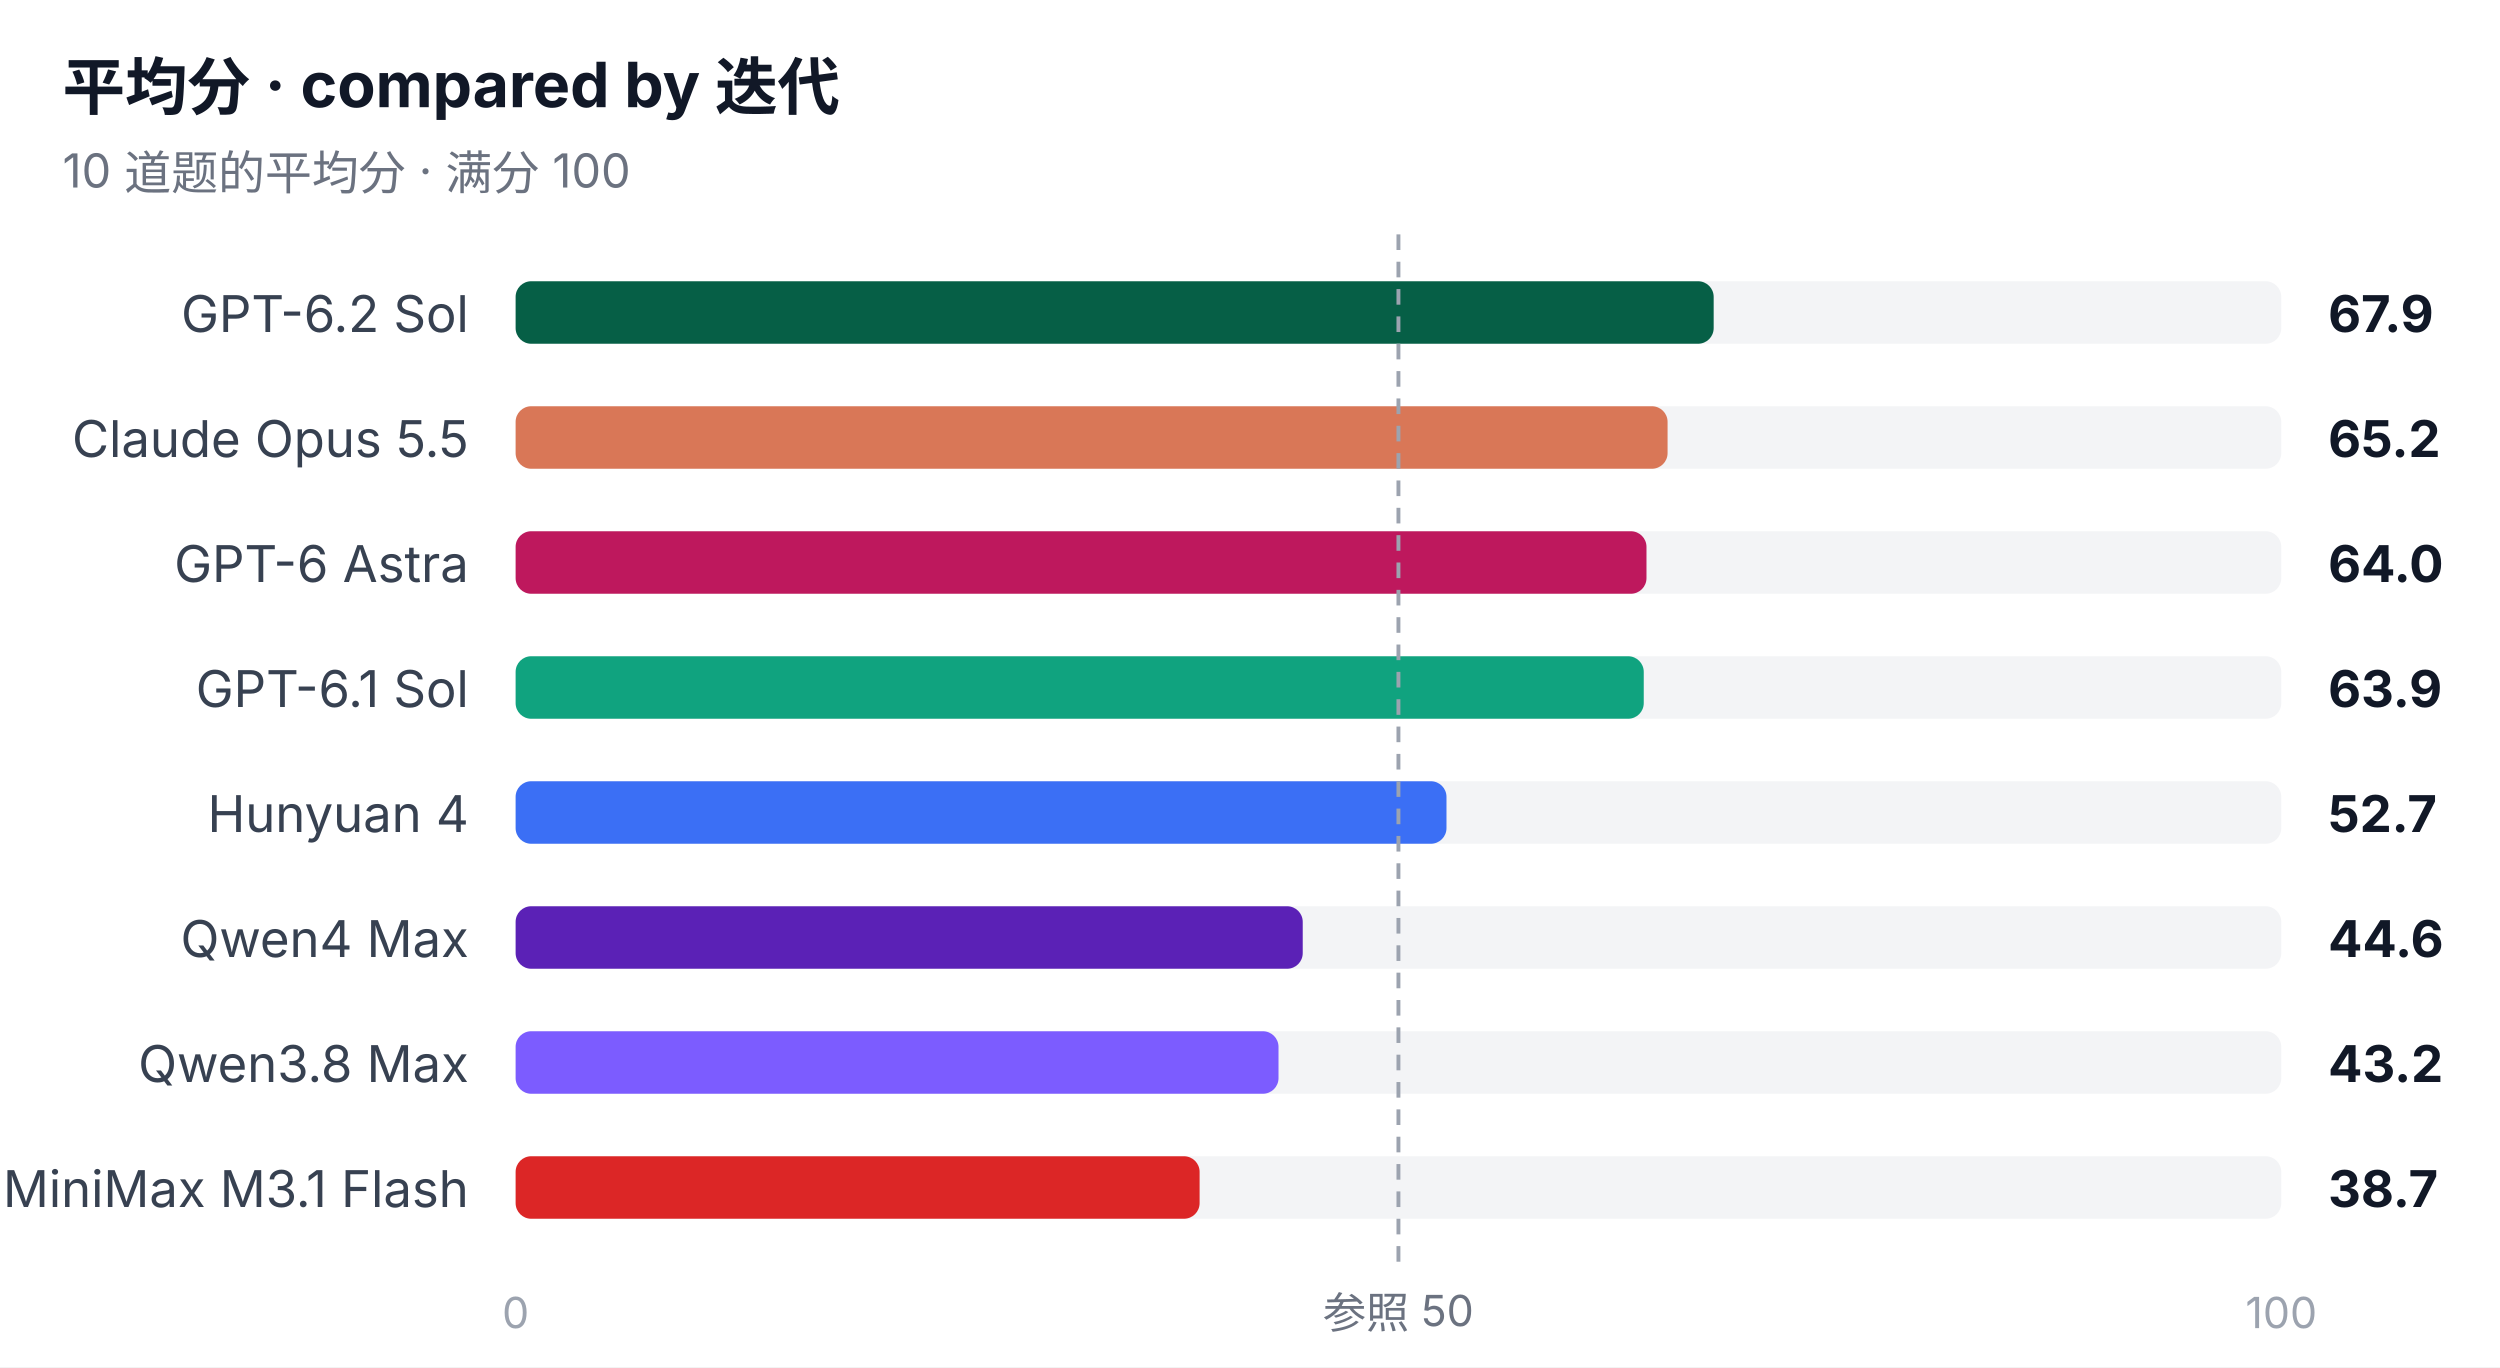
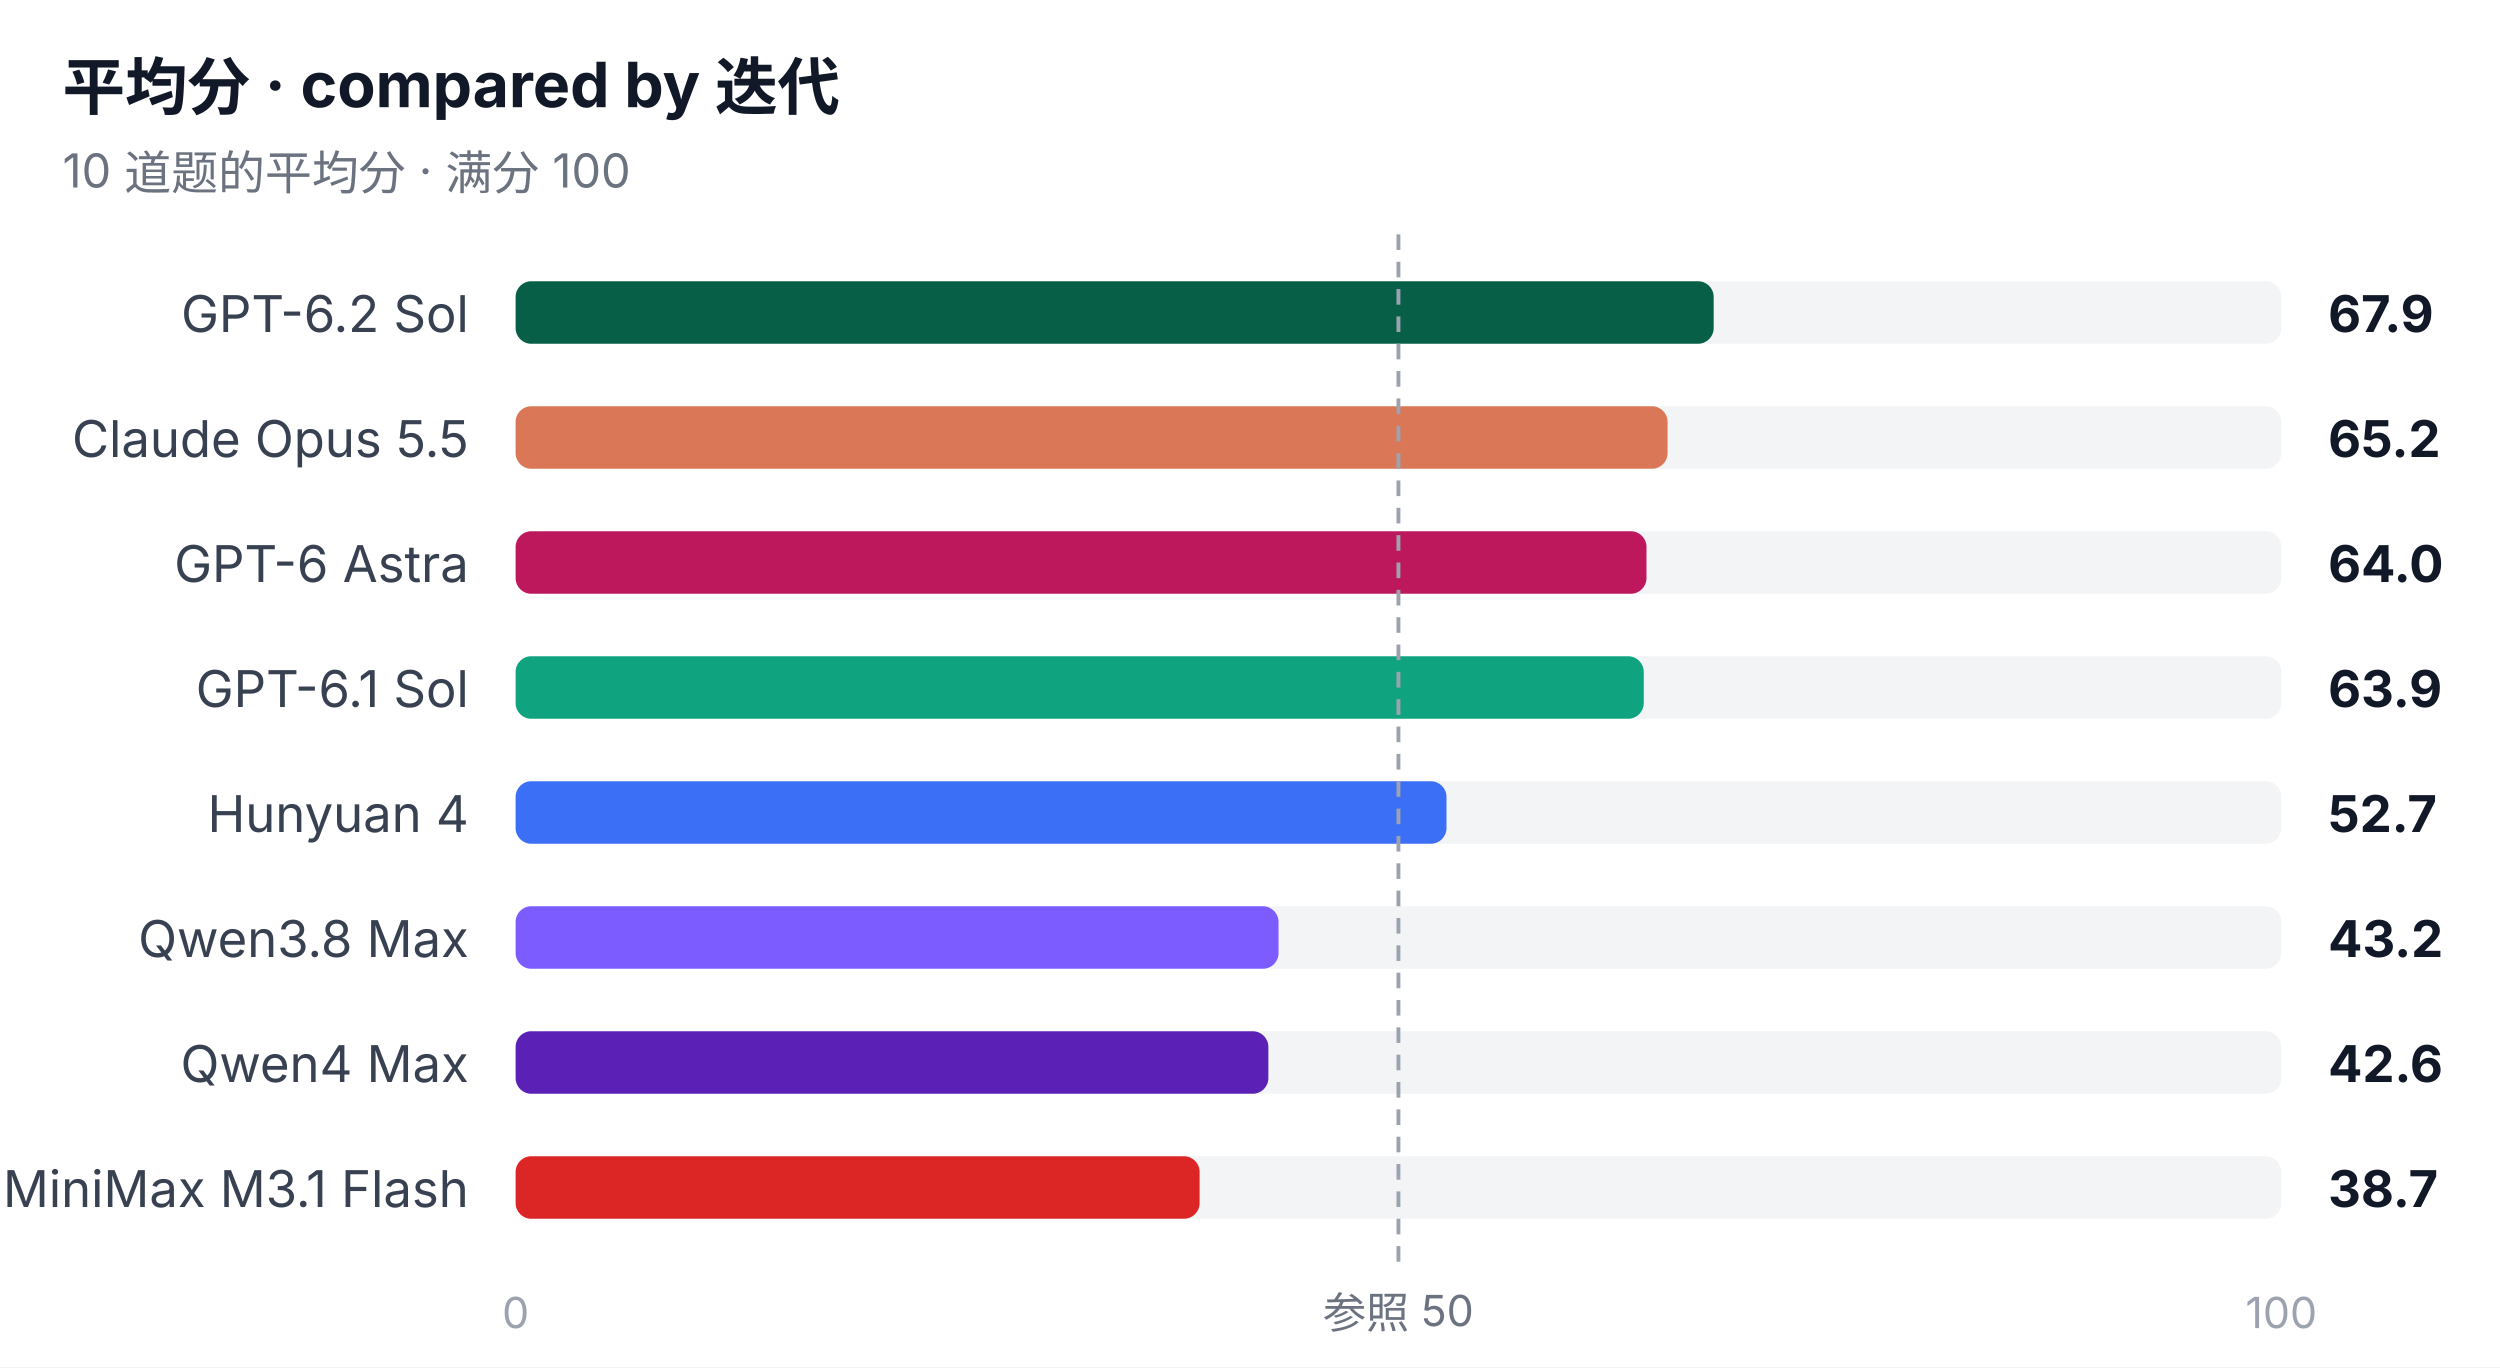
<svg xmlns="http://www.w3.org/2000/svg" width="640" height="350" viewBox="0 0 640 350" font-family="Inter, -apple-system, BlinkMacSystemFont, 'Segoe UI', Roboto, 'Helvetica Neue', Arial, 'PingFang SC', 'Microsoft YaHei', sans-serif">
  <rect width="640" height="350" fill="#ffffff" />
  <text x="16" y="28" font-size="16" font-weight="700" fill="#111827">平均分 · compared by 迭代</text>
  <text x="16" y="48" font-size="12" fill="#6b7280">10 道题的平均分 · 满分 100</text>
  <text x="120" y="85.0" font-size="13" fill="#374151" text-anchor="end">GPT-6.2 Sol</text>
  <rect x="132" y="72.0" width="452" height="16" rx="4" fill="#f3f4f6" />
  <rect x="132" y="72.0" width="306.7" height="16" rx="4" fill="#065f46" />
  <text x="596" y="85.0" font-size="13" font-weight="700" fill="#111827">67.9</text>
  <text x="120" y="117.0" font-size="13" fill="#374151" text-anchor="end">Claude Opus 5.5</text>
  <rect x="132" y="104.0" width="452" height="16" rx="4" fill="#f3f4f6" />
  <rect x="132" y="104.0" width="294.9" height="16" rx="4" fill="#d97757" />
  <text x="596" y="117.0" font-size="13" font-weight="700" fill="#111827">65.2</text>
  <text x="120" y="149.0" font-size="13" fill="#374151" text-anchor="end">GPT-6 Astra</text>
  <rect x="132" y="136.0" width="452" height="16" rx="4" fill="#f3f4f6" />
  <rect x="132" y="136.0" width="289.5" height="16" rx="4" fill="#be185d" />
  <text x="596" y="149.0" font-size="13" font-weight="700" fill="#111827">64.0</text>
  <text x="120" y="181.0" font-size="13" fill="#374151" text-anchor="end">GPT-6.1 Sol</text>
  <rect x="132" y="168.0" width="452" height="16" rx="4" fill="#f3f4f6" />
  <rect x="132" y="168.0" width="288.8" height="16" rx="4" fill="#10a37f" />
  <text x="596" y="181.0" font-size="13" font-weight="700" fill="#111827">63.9</text>
  <text x="120" y="213.0" font-size="13" fill="#374151" text-anchor="end">Hunyuan 4</text>
  <rect x="132" y="200.0" width="452" height="16" rx="4" fill="#f3f4f6" />
  <rect x="132" y="200.0" width="238.3" height="16" rx="4" fill="#3b6ff5" />
  <text x="596" y="213.0" font-size="13" font-weight="700" fill="#111827">52.7</text>
-   <text x="120" y="245.0" font-size="13" fill="#374151" text-anchor="end">Qwen4 Max</text>
+   <text x="120" y="245.0" font-size="13" fill="#374151" text-anchor="end">Qwen3.8 Max</text>
  <rect x="132" y="232.0" width="452" height="16" rx="4" fill="#f3f4f6" />
-   <rect x="132" y="232.0" width="201.5" height="16" rx="4" fill="#5b21b6" />
-   <text x="596" y="245.0" font-size="13" font-weight="700" fill="#111827">44.6</text>
-   <text x="120" y="277.0" font-size="13" fill="#374151" text-anchor="end">Qwen3.8 Max</text>
+   <rect x="132" y="232.0" width="195.3" height="16" rx="4" fill="#7c5cff" />
+   <text x="596" y="245.0" font-size="13" font-weight="700" fill="#111827">43.2</text>
+   <text x="120" y="277.0" font-size="13" fill="#374151" text-anchor="end">Qwen4 Max</text>
  <rect x="132" y="264.0" width="452" height="16" rx="4" fill="#f3f4f6" />
-   <rect x="132" y="264.0" width="195.3" height="16" rx="4" fill="#7c5cff" />
-   <text x="596" y="277.0" font-size="13" font-weight="700" fill="#111827">43.2</text>
+   <rect x="132" y="264.0" width="192.7" height="16" rx="4" fill="#5b21b6" />
+   <text x="596" y="277.0" font-size="13" font-weight="700" fill="#111827">42.6</text>
  <text x="120" y="309.0" font-size="13" fill="#374151" text-anchor="end">MiniMax M3.1 Flash</text>
  <rect x="132" y="296.0" width="452" height="16" rx="4" fill="#f3f4f6" />
  <rect x="132" y="296.0" width="175.1" height="16" rx="4" fill="#dc2626" />
  <text x="596" y="309.0" font-size="13" font-weight="700" fill="#111827">38.7</text>
  <line x1="358.0" y1="60" x2="358.0" y2="324" stroke="#9ca3af" stroke-dasharray="4 3" />
  <text x="132.0" y="340" font-size="11" fill="#9ca3af" text-anchor="middle">0</text>
  <text x="358.0" y="340" font-size="11" fill="#6b7280" text-anchor="middle">参照 50</text>
  <text x="584.0" y="340" font-size="11" fill="#9ca3af" text-anchor="middle">100</text>
</svg>
